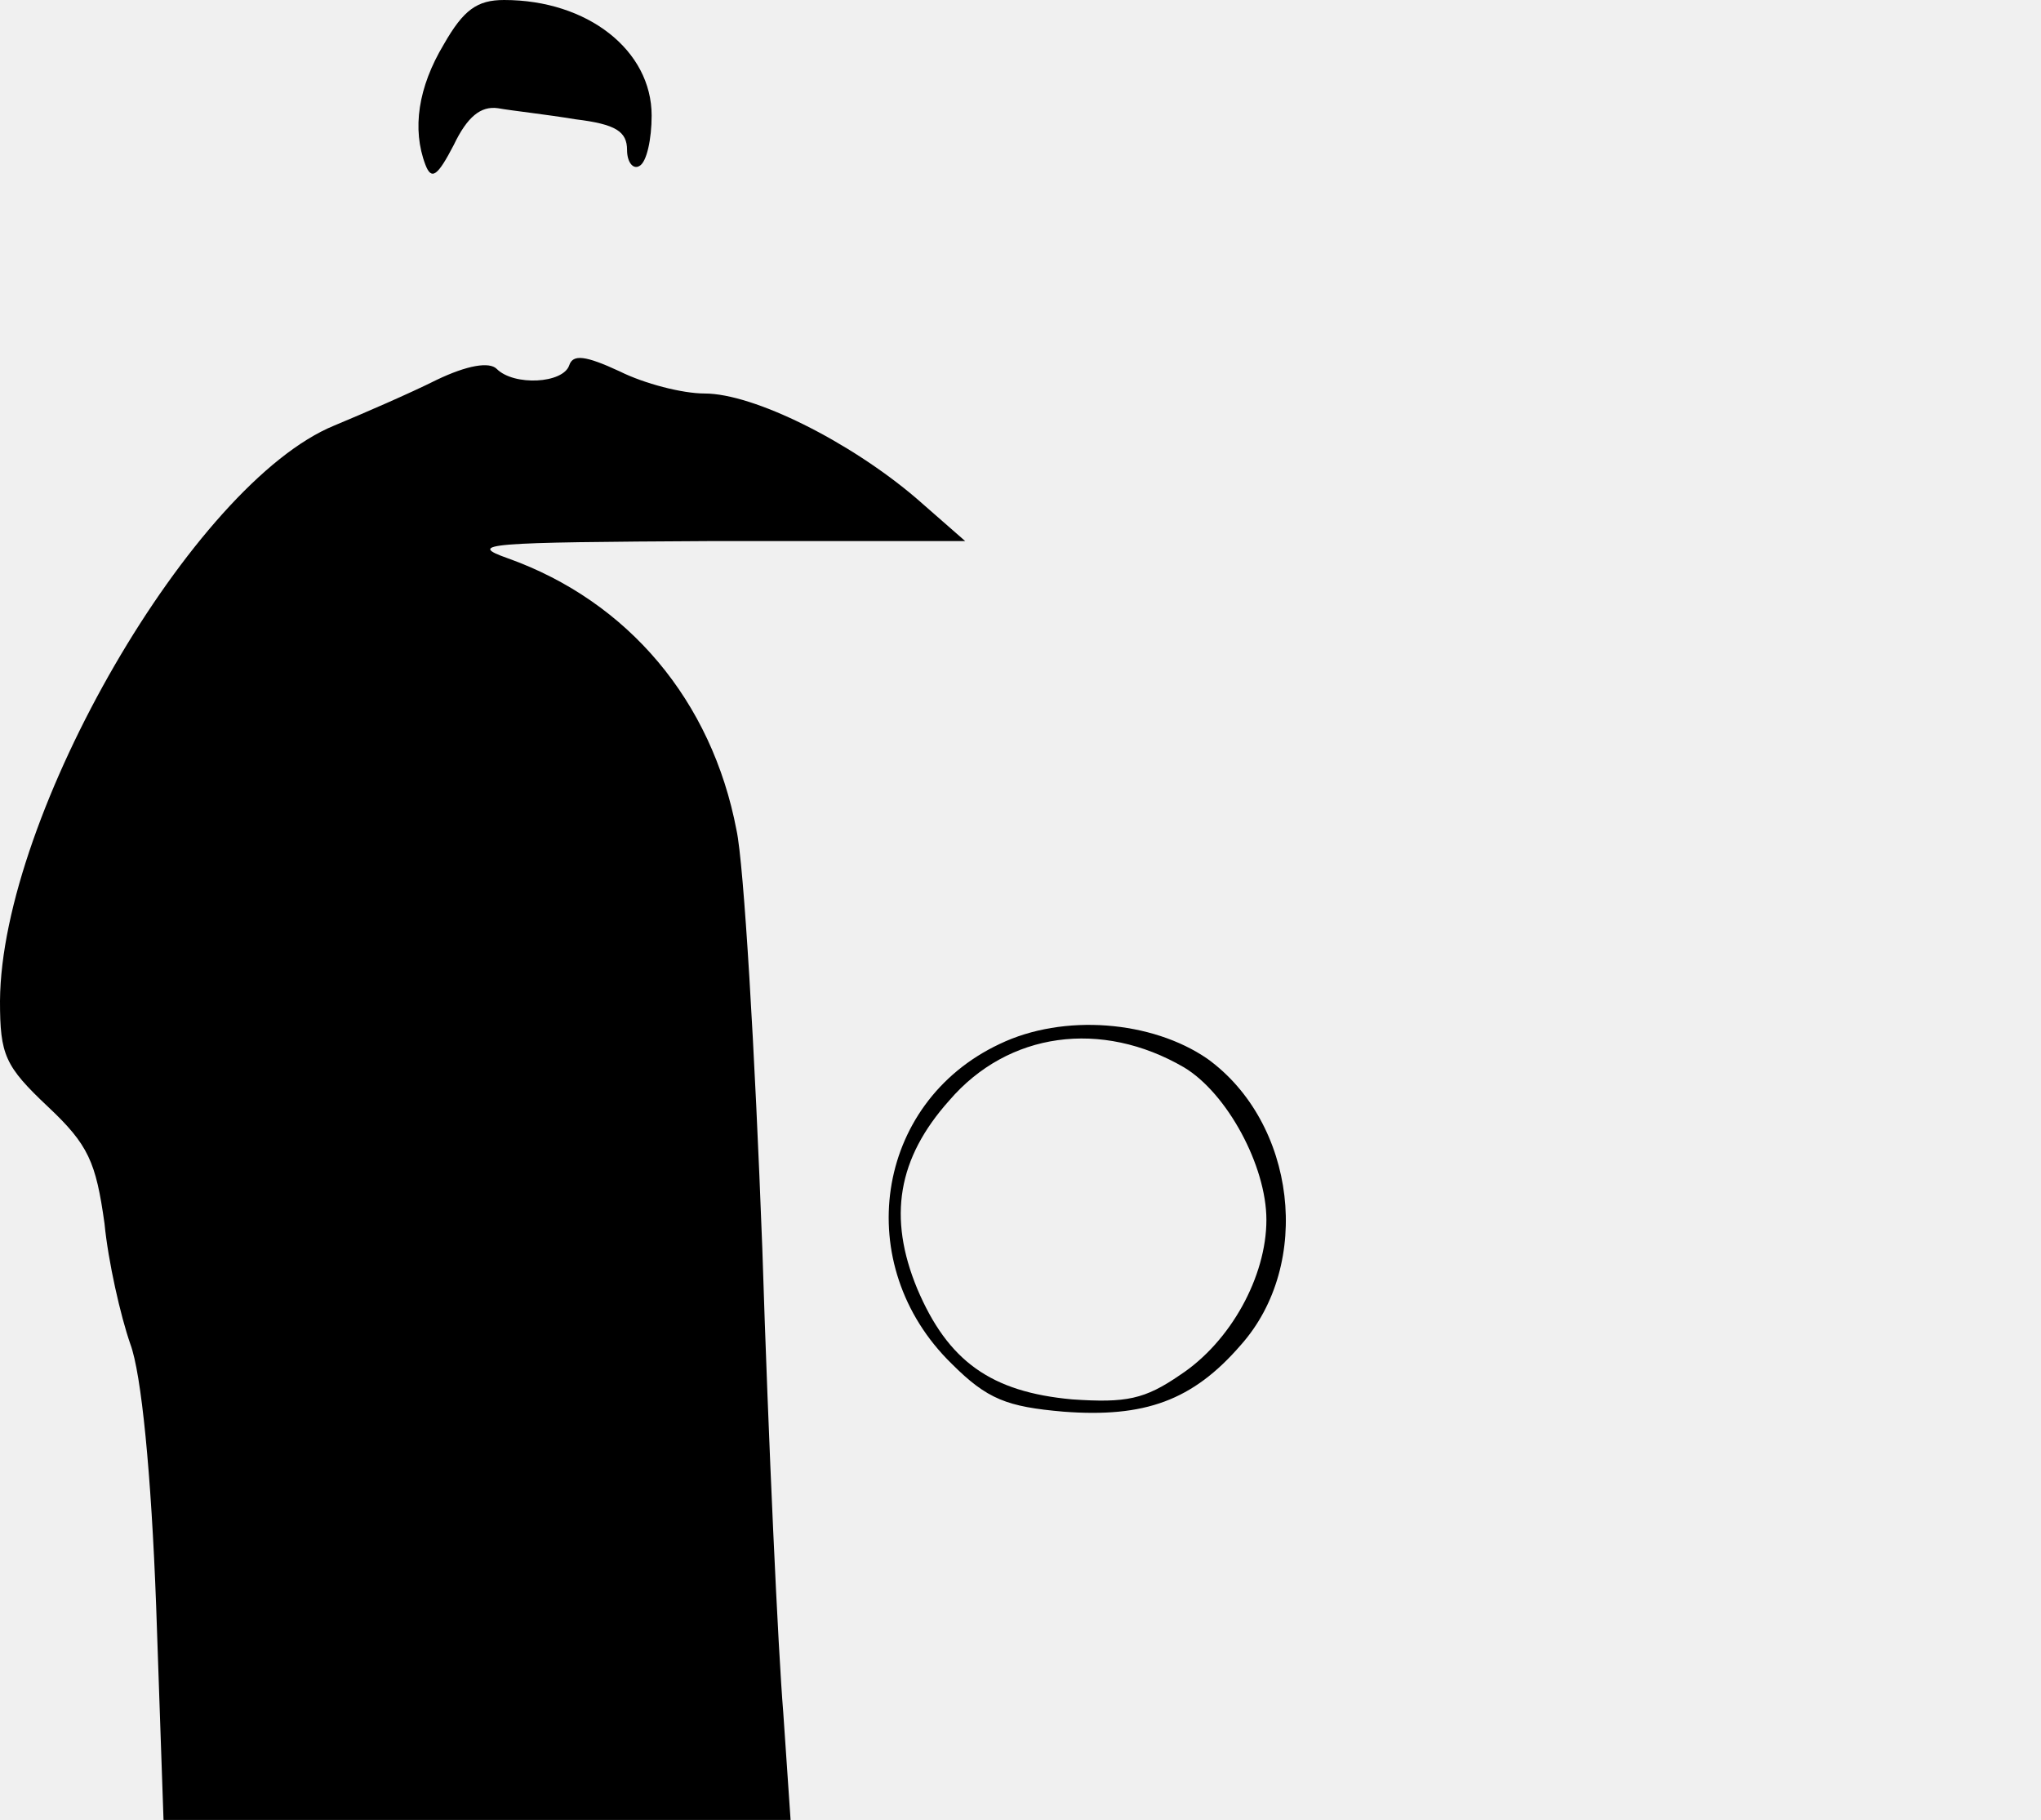
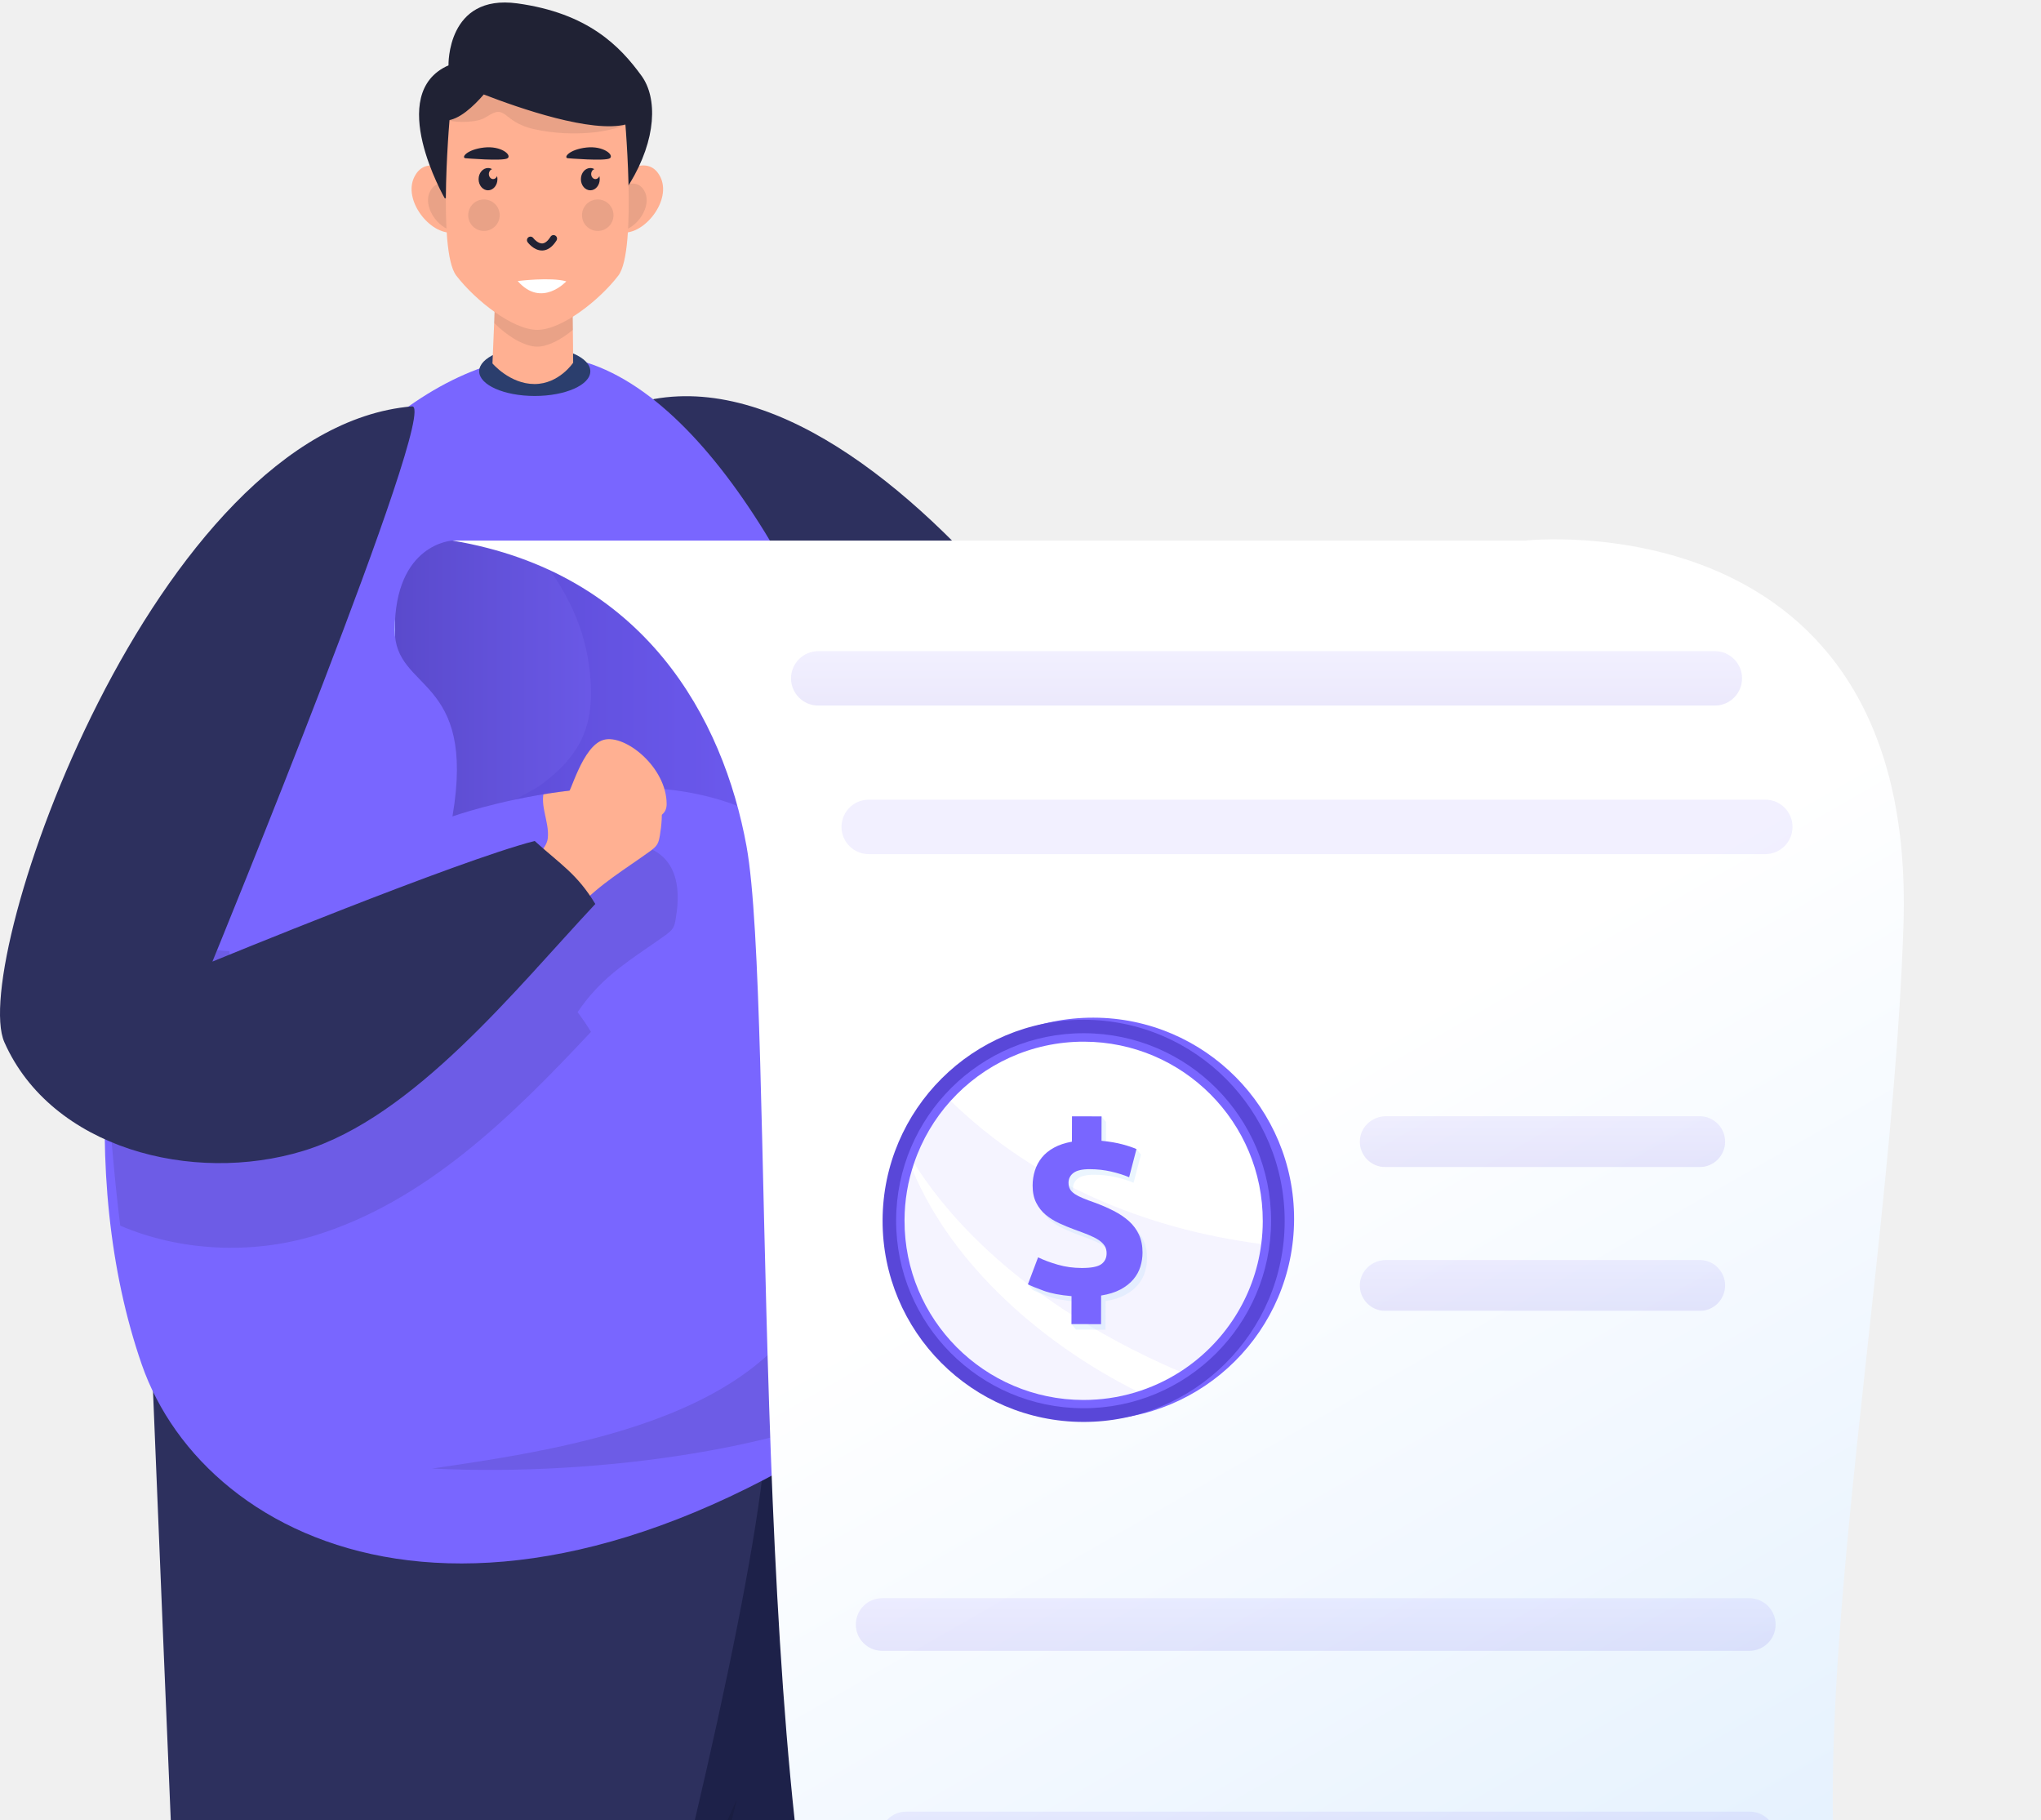
- <svg xmlns="http://www.w3.org/2000/svg" version="1.0" width="166pt" height="148pt" viewBox="0 0 166 148" preserveAspectRatio="xMidYMid meet">
-   <g transform="translate(0,148) scale(0.1,-0.1)" fill="#000000" stroke="none">
-     <path d="M361 1444 c-21 -35 -26 -69 -15 -98 5 -13 10 -9 23 16 11 23 22 32 36 30 11 -2 39 -5 63 -9 33 -4 42 -10 42 -25 0 -10 5 -16 10 -13 6 3 10 22 10 41 0 53 -52 94 -120 94 -22 0 -33 -8 -49 -36z" />
-     <path d="M355 1171 c-22 -11 -59 -27 -83 -37 -115 -47 -271 -317 -272 -468 0 -44 4 -53 39 -86 33 -31 39 -45 46 -95 3 -31 13 -75 21 -98 9 -24 17 -105 21 -213 l6 -174 255 0 255 0 -6 88 c-4 48 -12 218 -17 377 -6 160 -15 313 -21 340 -20 105 -88 186 -186 221 -34 12 -18 13 167 14 l205 0 -40 35 c-54 46 -132 85 -172 85 -18 0 -49 8 -69 18 -28 13 -38 14 -41 5 -5 -15 -45 -17 -59 -3 -6 6 -24 3 -49 -9z" />
-     <path d="M813 631 c-102 -48 -121 -180 -39 -260 29 -29 45 -35 91 -39 66 -5 105 9 144 54 59 66 45 181 -27 233 -45 31 -117 37 -169 12z m150 -19 c35 -21 67 -80 67 -124 0 -46 -29 -99 -70 -126 -29 -20 -44 -23 -88 -20 -66 6 -101 31 -126 90 -24 58 -16 106 26 153 48 56 124 66 191 27z" />
+ <svg xmlns="http://www.w3.org/2000/svg" width="166" height="148" viewBox="0 0 166 148" fill="none">
+   <path d="M58.164 76.567C56.586 75.731 51.721 74.818 51.051 73.162C50.513 71.832 51.103 70.057 50.083 69.048C48.971 67.947 47.186 68.155 45.622 68.204C44.06 68.253 42.423 68.989 41.725 70.389C40.967 71.91 41.479 73.747 42.185 75.292C42.286 75.511 42.393 75.736 42.566 75.906C42.763 76.102 43.03 76.208 43.289 76.309C45.553 77.175 47.923 77.838 49.971 79.132C51.26 79.947 53.797 80.603 54.915 81.639C56.223 80.234 58.681 78.413 58.164 76.567Z" fill="#FFB092" />
+   <path d="M53.194 32.448C73.876 28.764 99.134 70.677 98.022 77.756C96.557 87.071 86.244 92.893 76.82 92.563C67.396 92.231 56.69 84.281 48.685 79.293C49.482 76.552 50.578 75.465 52.127 73.07C58.555 72.999 79.981 75.786 79.981 75.786C79.981 75.786 50.854 32.865 53.194 32.448Z" fill="#2D305E" />
+   <path d="M79.881 110.64C79.881 110.64 73.736 262.283 72.777 263.559C71.85 264.796 69.571 264.984 68.561 264.486C68.53 264.47 68.497 264.453 68.463 264.437C67.975 264.153 56.452 226.556 46.11 188.564C43.074 177.407 40.138 166.21 37.607 155.924C31.723 131.958 28.087 112.884 30.584 110.532C32.83 108.425 38.395 107.627 45.02 107.537C45.761 107.529 46.485 107.529 47.202 107.537C61.709 107.645 79.881 110.64 79.881 110.64Z" fill="#1D2149" />
+   <path d="M54.298 157.218C51.848 167.146 49.025 177.871 46.111 188.564C35.767 226.558 24.246 264.153 23.758 264.437C23.587 264.535 23.375 264.608 23.14 264.665C22.009 264.9 20.235 264.616 19.445 263.557C18.485 262.279 12.342 110.638 12.342 110.638C12.342 110.638 30.514 107.643 45.023 107.537C45.763 107.529 46.487 107.529 47.204 107.537C53.827 107.627 59.394 108.423 61.632 110.532C64.177 112.933 60.361 132.651 54.298 157.218Z" fill="#2D305E" />
+   <path d="M74.455 112.588C40.513 137.524 16.729 125.969 11.526 110.952C0.897 80.272 20.086 32.667 42.445 29.061C65.144 25.4 85.738 95.005 74.455 112.588Z" fill="#7966FF" />
+   <path opacity="0.1" d="M73.003 113.067C65.124 117.574 49.228 120.117 35.143 119.425C46.298 117.781 64.503 115.181 67.294 101.843C67.861 99.105 68.607 96.437 68.924 93.673C70.003 84.383 71.164 53.462 71.758 48.305C73.292 56.972 74.979 67.976 75.104 70.091C75.409 75.136 75.712 80.195 76.017 85.255C76.044 85.697 76.086 86.14 76.127 86.596C76.983 96.023 80.91 108.546 73.003 113.067Z" fill="black" />
+   <path opacity="0.1" d="M54.952 74.76C54.911 74.995 54.868 75.243 54.744 75.452C54.606 75.687 54.371 75.866 54.15 76.033C52.186 77.444 50.071 78.701 48.427 80.485C47.888 81.052 47.417 81.674 46.975 82.309C47.362 82.821 47.721 83.345 48.067 83.912C41.625 90.796 34.589 97.736 25.563 100.486C20.477 102.034 14.615 101.757 9.778 99.671C8.079 85.806 7.925 70.228 10.912 56.294C11.258 54.663 11.396 53.074 11.494 51.526C11.549 51.415 11.631 51.304 11.701 51.194C14.285 47.393 17.575 43.978 21.433 41.531C20.935 42.223 20.479 43.024 20.134 43.978C19.291 46.701 18.144 49.203 16.995 51.816C16.567 52.756 16.304 53.682 16.18 54.581C14.659 57.386 13.126 60.191 11.743 63.082C11.66 63.221 11.563 63.346 11.495 63.497C11.344 63.815 11.205 64.134 11.053 64.437C10.86 64.853 10.707 65.24 10.57 65.639C10.431 65.944 10.293 66.233 10.168 66.551C10.21 66.537 10.251 66.537 10.293 66.524C8.731 72.689 13.584 77.196 18.656 77.347C18.877 80.527 21.019 83.568 23.936 85.005C27.53 86.775 31.954 86.332 35.505 84.494C38.339 83.042 41.132 80.527 42.625 77.72C42.998 78.066 43.358 78.398 43.716 78.73C44.2 77.569 44.187 76.117 44.353 74.817C44.519 73.394 44.989 72.01 45.721 70.767C46.509 69.412 48.292 69.149 49.812 68.803C51.332 68.443 53.102 68.734 54.139 69.909C55.257 71.181 55.243 73.087 54.952 74.76Z" fill="black" />
+   <path d="M38.555 73.318C39.864 72.103 44.33 69.966 44.55 68.194C44.726 66.771 43.698 65.207 44.423 63.968C45.213 62.618 46.99 62.359 48.516 62.002C50.039 61.646 51.809 61.935 52.846 63.108C53.97 64.381 53.951 66.287 53.665 67.963C53.624 68.202 53.578 68.445 53.455 68.655C53.315 68.895 53.084 69.066 52.86 69.23C50.896 70.65 48.776 71.903 47.132 73.681C46.097 74.801 43.815 76.089 43.003 77.379C41.378 76.36 38.533 75.236 38.555 73.318Z" fill="#FFB092" />
+   <path d="M33.507 33.047C12.575 34.825 -2.545 78.207 0.357 84.758C4.175 93.379 15.641 96.344 24.661 93.594C33.681 90.843 41.974 80.398 48.418 73.514C46.943 71.072 45.604 70.304 43.487 68.39C37.258 69.979 17.276 78.199 17.276 78.199C17.276 78.199 35.873 32.847 33.507 33.047Z" fill="#2D305E" />
+   <path d="M47.657 44.847L36.8 43.961C36.8 43.961 32.107 44.176 32.107 51.251C32.107 56.269 38.764 54.912 36.8 66.393C36.8 66.393 51.815 61.048 61.833 66.393C66.249 61.697 58.741 46.446 47.657 44.847Z" fill="url(#paint0_linear_1058_6085)" />
+   <path opacity="0.35" d="M47.659 44.842L43.192 44.477C45.641 47.175 47.411 50.463 47.904 54.098C48.158 55.976 48.195 57.979 47.457 59.758C46.749 61.464 45.492 62.721 44.023 63.8C43.386 64.268 42.627 64.601 41.932 65.012C47.204 63.9 55.51 63.013 61.835 66.387C66.251 61.691 58.743 46.44 47.659 44.842Z" fill="#5745D3" />
+   <path d="M36.801 43.961C52.445 46.585 58.822 58.443 60.715 68.805C63.073 81.826 60.715 143.97 68.388 168.849C71.644 179.377 82.006 183.297 91.438 187.25C104.326 192.597 115.453 197.912 104.525 219.768C85.559 257.633 115.752 260.588 115.752 260.588L186.199 256.468C186.199 256.468 170.82 222.723 186.199 207.908C201.577 193.127 167.268 183.628 154.845 170.608C142.456 157.588 153.65 110.258 154.812 75.315C156.008 40.407 124.056 43.961 124.056 43.961H36.801Z" fill="url(#paint1_linear_1058_6085)" />
+   <path opacity="0.1" d="M66.549 52.953H139.472C140.695 52.953 141.685 53.944 141.685 55.165C141.685 56.387 140.695 57.378 139.472 57.378H66.549C65.328 57.378 64.336 56.387 64.336 55.165C64.338 53.945 65.328 52.953 66.549 52.953Z" fill="url(#paint2_linear_1058_6085)" />
+   <path opacity="0.1" d="M70.654 65.031H143.577C144.8 65.031 145.79 66.022 145.79 67.244C145.79 68.467 144.8 69.457 143.577 69.457H70.654C69.432 69.457 68.441 68.467 68.441 67.244C68.443 66.022 69.433 65.031 70.654 65.031Z" fill="#7966FF" />
+   <path d="M112.725 90.773H138.239C139.381 90.773 140.307 91.699 140.307 92.841C140.307 93.983 139.381 94.907 138.239 94.907H112.667C111.491 94.907 110.545 93.928 110.602 92.74C110.654 91.63 111.611 90.773 112.725 90.773Z" fill="url(#paint3_linear_1058_6085)" fill-opacity="0.1" />
+   <path d="M112.725 102.469H138.239C139.381 102.469 140.307 103.394 140.307 104.536C140.307 105.679 139.381 106.604 138.239 106.604H112.667C111.491 106.604 110.545 105.623 110.602 104.437C110.654 103.323 111.611 102.469 112.725 102.469Z" fill="url(#paint4_linear_1058_6085)" fill-opacity="0.1" />
+   <path opacity="0.1" d="M71.748 129.969H142.276C143.458 129.969 144.416 130.926 144.416 132.108C144.416 133.289 143.459 134.248 142.276 134.248H71.748C70.566 134.248 69.607 133.291 69.607 132.108C69.609 130.928 70.566 129.969 71.748 129.969Z" fill="url(#paint5_linear_1058_6085)" />
+   <path d="M73.689 147.328H142.333C143.483 147.328 144.415 148.26 144.415 149.41C144.415 150.56 143.483 151.494 142.333 151.494H73.689C72.539 151.494 71.607 150.562 71.607 149.41C71.606 148.26 72.538 147.328 73.689 147.328Z" fill="url(#paint6_linear_1058_6085)" fill-opacity="0.1" />
+   <path d="M105.252 99.148C105.231 108.179 97.894 115.483 88.863 115.462C79.832 115.442 72.528 108.104 72.549 99.072C72.569 90.041 79.907 82.737 88.937 82.758C97.966 82.778 105.272 90.116 105.252 99.148Z" fill="#7966FF" />
+   <path d="M104.486 99.32C104.465 108.35 97.128 115.655 88.097 115.634C79.067 115.614 71.763 108.276 71.783 99.246C71.804 90.215 79.141 82.909 88.172 82.93C97.202 82.95 104.507 90.289 104.486 99.32Z" fill="#5947D8" />
+   <path d="M103.381 99.306C103.362 107.727 96.519 114.538 88.098 114.52C79.677 114.501 72.866 107.658 72.885 99.237C72.904 90.816 79.747 84.004 88.168 84.023C96.588 84.044 103.4 90.885 103.381 99.306Z" fill="#7966FF" />
+   <path d="M102.704 99.313C102.703 99.942 102.663 100.561 102.581 101.167C102.019 105.527 99.531 109.277 95.994 111.549C93.716 113.007 91.007 113.853 88.101 113.847C80.056 113.828 73.549 107.293 73.568 99.248C73.572 97.613 73.843 96.046 74.347 94.584C74.985 92.693 76.009 90.974 77.314 89.524C79.99 86.561 83.864 84.701 88.169 84.711C96.212 84.727 102.722 91.268 102.704 99.313Z" fill="white" />
+   <path opacity="0.2" d="M102.579 101.167C102.017 105.527 99.529 109.277 95.992 111.548C87.597 107.983 79.188 102.254 74.344 94.583C74.982 92.692 76.005 90.974 77.31 89.523C84.254 96.267 93.13 99.935 102.579 101.167Z" fill="#7966FF" fill-opacity="0.38" />
+   <path opacity="0.2" d="M74.184 95.07C73.786 96.391 73.568 97.79 73.566 99.239C73.547 107.284 80.055 113.822 88.1 113.839C89.641 113.842 91.124 113.606 92.519 113.166C84.973 109.408 77.474 103.009 74.184 95.07Z" fill="#7966FF" fill-opacity="0.38" />
+   <g opacity="0.3">
+     <path d="M87.516 105.852C86.587 105.773 85.834 105.63 85.256 105.418C84.676 105.206 84.246 105.031 83.968 104.89L83.603 104.429L84.794 102.698C85.24 102.916 85.771 103.113 86.387 103.293C87.004 103.473 87.657 103.564 88.342 103.565C89.118 103.567 89.652 103.462 89.938 103.254C90.225 103.044 90.367 102.748 90.369 102.366C90.369 102.124 90.312 101.918 90.198 101.745C90.083 101.573 89.919 101.417 89.702 101.278C89.486 101.137 89.213 101 88.883 100.866C88.552 100.731 88.17 100.586 87.739 100.433C87.319 100.279 86.91 100.109 86.508 99.922C86.109 99.738 85.746 99.51 85.422 99.243C85.098 98.975 84.837 98.648 84.641 98.258C84.445 97.869 84.347 97.401 84.349 96.855C84.351 96.435 84.412 96.03 84.534 95.643C84.656 95.256 84.845 94.903 85.099 94.585C85.354 94.267 85.686 93.997 86.095 93.776C86.502 93.555 86.986 93.394 87.546 93.293L87.551 91.23L89.576 90.781L89.957 91.236L89.952 93.222C90.614 93.287 91.968 93.329 92.445 93.457C92.528 93.576 92.682 93.741 92.795 93.896L92.198 96.187C91.778 96.008 91.291 95.853 90.739 95.725C90.186 95.597 89.603 95.533 88.992 95.531C88.38 95.53 87.941 95.631 87.674 95.833C87.406 96.035 87.271 96.302 87.271 96.634C87.271 96.838 87.312 97.013 87.395 97.16C87.477 97.305 87.606 97.436 87.785 97.552C87.963 97.667 88.181 97.779 88.444 97.886C88.704 97.995 89.018 98.114 89.386 98.243C89.946 98.449 90.464 98.673 90.941 98.916C91.418 99.159 91.83 99.438 92.181 99.75C92.53 100.063 92.802 100.43 92.999 100.85C93.195 101.27 93.293 101.76 93.291 102.32C93.291 102.703 93.233 103.08 93.118 103.456C93.002 103.832 92.811 104.178 92.543 104.495C92.274 104.813 91.927 105.085 91.5 105.314C91.073 105.543 90.547 105.705 89.924 105.807L89.919 108.135L87.513 108.129L87.15 107.674L87.516 105.852ZM89.95 93.219C90.612 93.283 91.944 93.305 92.419 93.433C92.503 93.552 92.68 93.738 92.794 93.893" fill="#BDDCFD" />
  </g>
+   <path d="M87.151 105.404C86.222 105.325 85.469 105.181 84.891 104.969C84.311 104.758 83.882 104.582 83.603 104.442L84.43 102.248C84.875 102.466 85.406 102.665 86.022 102.843C86.639 103.023 87.29 103.113 87.978 103.115C88.755 103.116 89.285 103.014 89.573 102.804C89.86 102.594 90.004 102.298 90.004 101.918C90.004 101.676 89.947 101.469 89.834 101.297C89.72 101.125 89.554 100.968 89.338 100.828C89.121 100.687 88.848 100.55 88.518 100.415C88.188 100.281 87.805 100.137 87.374 99.983C86.954 99.829 86.545 99.659 86.144 99.474C85.744 99.289 85.381 99.062 85.058 98.795C84.734 98.528 84.474 98.199 84.278 97.809C84.082 97.42 83.984 96.953 83.986 96.405C83.987 95.984 84.049 95.58 84.171 95.193C84.292 94.806 84.48 94.452 84.736 94.135C84.99 93.817 85.322 93.549 85.731 93.326C86.139 93.103 86.622 92.944 87.183 92.843L87.188 90.781L89.593 90.786L89.589 92.772C90.251 92.836 90.819 92.934 91.296 93.062C91.773 93.19 92.152 93.32 92.432 93.446L91.835 95.735C91.415 95.556 90.928 95.402 90.375 95.274C89.823 95.146 89.24 95.081 88.628 95.079C88.017 95.078 87.578 95.179 87.309 95.383C87.041 95.585 86.906 95.853 86.906 96.183C86.906 96.387 86.948 96.563 87.03 96.71C87.112 96.856 87.241 96.986 87.42 97.103C87.597 97.218 87.816 97.33 88.079 97.439C88.339 97.548 88.653 97.667 89.022 97.795C89.581 98 90.1 98.224 90.576 98.468C91.053 98.711 91.465 98.989 91.814 99.3C92.163 99.613 92.437 99.979 92.633 100.4C92.829 100.82 92.926 101.309 92.925 101.869C92.925 102.251 92.866 102.628 92.751 103.004C92.636 103.379 92.445 103.725 92.176 104.044C91.908 104.361 91.56 104.633 91.133 104.862C90.707 105.089 90.181 105.254 89.557 105.355L89.551 107.683L87.145 107.678L87.151 105.404Z" fill="#7966FF" />
+   <path d="M46.1 64.71C46.389 64.614 47.357 60.649 49.096 60.166C50.837 59.682 54.22 62.39 54.22 65.386C54.22 68.383 46.1 64.71 46.1 64.71Z" fill="#FFB092" />
+   <path opacity="0.1" d="M68.561 264.493C68.529 264.477 68.496 264.459 68.463 264.444C67.975 264.159 56.451 226.563 46.109 188.57C35.766 226.565 24.244 264.159 23.756 264.444C23.586 264.542 23.374 264.614 23.139 264.671C23.782 261.537 35.362 204.804 38.365 184.127C41.303 163.904 36.118 153.92 35.599 152.977C35.787 153.27 36.534 154.45 37.608 155.93C40.123 159.38 44.427 164.498 47.65 164.116C49.651 163.881 52.109 160.772 54.298 157.224C57.301 152.357 59.791 146.645 59.922 146.344C59.734 147.092 52.377 176.543 55.674 191.571C58.779 205.764 72.475 250.709 68.561 264.493Z" fill="black" />
+   <path d="M48.013 30.194C48.013 31.302 45.989 32.201 43.492 32.201C40.996 32.201 38.973 31.302 38.973 30.194C38.973 29.085 40.996 28.188 43.492 28.188C45.989 28.188 48.013 29.085 48.013 30.194Z" fill="#2B3E6D" />
+   <path d="M50.607 14.109C50.607 14.109 52.725 12.474 53.697 14.368C54.668 16.26 52.428 19.097 50.598 18.912L50.607 14.109Z" fill="#FFB092" />
+   <path opacity="0.1" d="M50.606 15.176C51.086 14.922 51.956 14.644 52.432 15.571C53.053 16.788 51.8 18.549 50.6 18.754L50.606 15.176Z" fill="#231F20" />
+   <path d="M36.799 14.109C36.799 14.109 34.681 12.474 33.709 14.368C32.738 16.26 34.978 19.097 36.807 18.912L36.799 14.109Z" fill="#FFB092" />
+   <path opacity="0.1" d="M36.807 18.754C35.607 18.55 34.354 16.788 34.975 15.571C35.45 14.644 36.321 14.922 36.801 15.176L36.807 18.754Z" fill="#231F20" />
+   <path d="M52.183 6.173C53.473 7.957 53.421 11.304 51.214 14.927C49.008 18.553 36.162 16.109 36.162 16.109C36.162 16.109 31.278 7.6 36.478 5.314C36.478 5.314 36.322 -0.512 42.073 0.276C47.828 1.065 50.429 3.752 52.183 6.173Z" fill="#202234" />
+   <path d="M46.616 29.499C46.616 29.499 45.466 31.23 43.473 31.23C41.465 31.23 40.053 29.554 40.053 29.554C40.053 29.554 40.122 27.768 40.192 26.258C40.233 25.261 40.261 24.389 40.261 24.25H46.562L46.591 26.826L46.605 28.058L46.616 29.499Z" fill="#FFB092" />
+   <path opacity="0.1" d="M46.594 26.825C45.6 27.652 44.528 28.19 43.7 28.19C42.695 28.19 41.335 27.403 40.191 26.266C40.228 25.269 40.261 24.397 40.261 24.25H46.568L46.594 26.825Z" fill="#231F20" />
+   <path d="M50.761 8.858C50.307 5.672 37.092 5.672 36.637 8.858C36.637 8.858 35.534 20.364 37.111 22.413C38.679 24.451 41.717 26.825 43.699 26.825C45.681 26.825 48.721 24.451 50.289 22.413C51.864 20.364 50.761 8.858 50.761 8.858Z" fill="#FFB092" />
+   <path opacity="0.1" d="M37.841 9.91C38.276 9.89 38.743 9.855 39.154 9.705C39.502 9.577 39.794 9.335 40.132 9.188C40.694 8.947 40.983 9.236 41.425 9.58C42.038 10.057 42.703 10.343 43.462 10.509C45.032 10.857 46.735 10.931 48.333 10.762C49.197 10.67 50.042 10.462 50.868 10.19C50.807 9.378 50.758 8.858 50.758 8.858C50.303 5.672 37.088 5.672 36.633 8.858C36.633 8.858 36.598 9.226 36.551 9.82C36.968 9.887 37.386 9.932 37.841 9.91Z" fill="#231F20" />
+   <path opacity="0.1" d="M40.642 17.5C40.642 18.207 40.069 18.781 39.361 18.781C38.654 18.781 38.08 18.207 38.08 17.5C38.08 16.792 38.654 16.219 39.361 16.219C40.069 16.22 40.642 16.794 40.642 17.5Z" fill="#231F20" />
+   <path opacity="0.1" d="M49.898 17.5C49.898 18.207 49.325 18.781 48.617 18.781C47.909 18.781 47.336 18.207 47.336 17.5C47.336 16.792 47.909 16.219 48.617 16.219C49.325 16.22 49.898 16.794 49.898 17.5Z" fill="#231F20" />
+   <path d="M47.443 4.745C45.226 4.279 41.971 5.265 39.83 6.075C39.172 5.949 38.085 5.879 37.022 6.43C35.338 7.304 34.401 9.863 36.273 9.8C37.322 9.765 38.507 8.653 39.347 7.682C42.252 8.808 48.133 10.847 50.937 10.111C54.743 9.113 51 5.494 47.443 4.745Z" fill="#202234" />
+   <path d="M44.077 20.37C43.407 20.37 42.934 19.724 42.913 19.696C42.822 19.568 42.85 19.389 42.976 19.298C43.104 19.204 43.283 19.233 43.376 19.361C43.468 19.487 43.777 19.798 44.093 19.798C44.324 19.79 44.554 19.606 44.777 19.252C44.861 19.117 45.038 19.076 45.172 19.162C45.306 19.245 45.346 19.422 45.262 19.557C44.93 20.083 44.543 20.358 44.109 20.372C44.099 20.369 44.088 20.37 44.077 20.37Z" fill="#202234" />
+   <path d="M42.107 22.855C42.107 22.855 44.802 22.515 46.058 22.88C46.06 22.88 44.044 25.079 42.107 22.855Z" fill="white" />
+   <path d="M46.17 12.867C46.17 12.867 49.258 13.127 49.608 12.867C49.958 12.606 49.084 11.84 47.686 11.998C46.286 12.159 45.821 12.81 46.17 12.867Z" fill="#202234" />
+   <path d="M48.778 14.571C48.778 15.072 48.434 15.476 48.012 15.476C47.59 15.476 47.246 15.072 47.246 14.571C47.246 14.07 47.59 13.664 48.012 13.664C48.131 13.664 48.243 13.696 48.342 13.756C48.192 13.8 48.082 13.961 48.082 14.154C48.082 14.38 48.238 14.564 48.431 14.564C48.571 14.564 48.695 14.463 48.748 14.321C48.767 14.402 48.778 14.484 48.778 14.571Z" fill="#202234" />
+   <path d="M37.849 12.867C37.849 12.867 40.937 13.127 41.288 12.867C41.637 12.606 40.764 11.84 39.364 11.998C37.966 12.159 37.5 12.81 37.849 12.867Z" fill="#202234" />
+   <path d="M40.458 14.571C40.458 15.072 40.114 15.476 39.692 15.476C39.27 15.476 38.926 15.072 38.926 14.571C38.926 14.07 39.27 13.664 39.692 13.664C39.81 13.664 39.922 13.696 40.022 13.756C39.872 13.8 39.76 13.961 39.76 14.154C39.76 14.38 39.916 14.564 40.109 14.564C40.249 14.564 40.373 14.463 40.426 14.321C40.447 14.402 40.458 14.484 40.458 14.571Z" fill="#202234" />
+   <defs>
+     <linearGradient id="paint0_linear_1058_6085" x1="32.107" y1="55.177" x2="63.118" y2="55.177" gradientUnits="userSpaceOnUse">
+       <stop stop-color="#BDDCFD" />
+       <stop offset="0" stop-color="#5A4ACC" />
+       <stop offset="1" stop-color="#7966FF" />
+     </linearGradient>
+     <linearGradient id="paint1_linear_1058_6085" x1="188.599" y1="263.146" x2="92.193" y2="95.286" gradientUnits="userSpaceOnUse">
+       <stop stop-color="#BDDCFD" />
+       <stop offset="1" stop-color="white" />
+     </linearGradient>
+     <linearGradient id="paint2_linear_1058_6085" x1="103.01" y1="52.953" x2="103.01" y2="57.378" gradientUnits="userSpaceOnUse">
+       <stop stop-color="#7966FF" />
+       <stop offset="1" stop-color="#361EDD" />
+       <stop offset="1" stop-color="#7966FF" />
+     </linearGradient>
+     <linearGradient id="paint3_linear_1058_6085" x1="125.453" y1="90.773" x2="125.453" y2="94.907" gradientUnits="userSpaceOnUse">
+       <stop stop-color="#7966FF" />
+       <stop offset="1" stop-color="#361EDD" />
+       <stop offset="1" stop-color="#7966FF" />
+     </linearGradient>
+     <linearGradient id="paint4_linear_1058_6085" x1="125.453" y1="102.469" x2="125.453" y2="106.604" gradientUnits="userSpaceOnUse">
+       <stop stop-color="#7966FF" />
+       <stop offset="1" stop-color="#361EDD" />
+       <stop offset="1" stop-color="#7966FF" />
+     </linearGradient>
+     <linearGradient id="paint5_linear_1058_6085" x1="107.012" y1="129.969" x2="107.012" y2="134.248" gradientUnits="userSpaceOnUse">
+       <stop stop-color="#7966FF" />
+       <stop offset="1" stop-color="#361EDD" />
+       <stop offset="1" stop-color="#7966FF" />
+     </linearGradient>
+     <linearGradient id="paint6_linear_1058_6085" x1="108.011" y1="147.328" x2="108.011" y2="151.494" gradientUnits="userSpaceOnUse">
+       <stop stop-color="#7966FF" />
+       <stop offset="1" stop-color="#361EDD" />
+       <stop offset="1" stop-color="#7966FF" />
+     </linearGradient>
+   </defs>
</svg>
